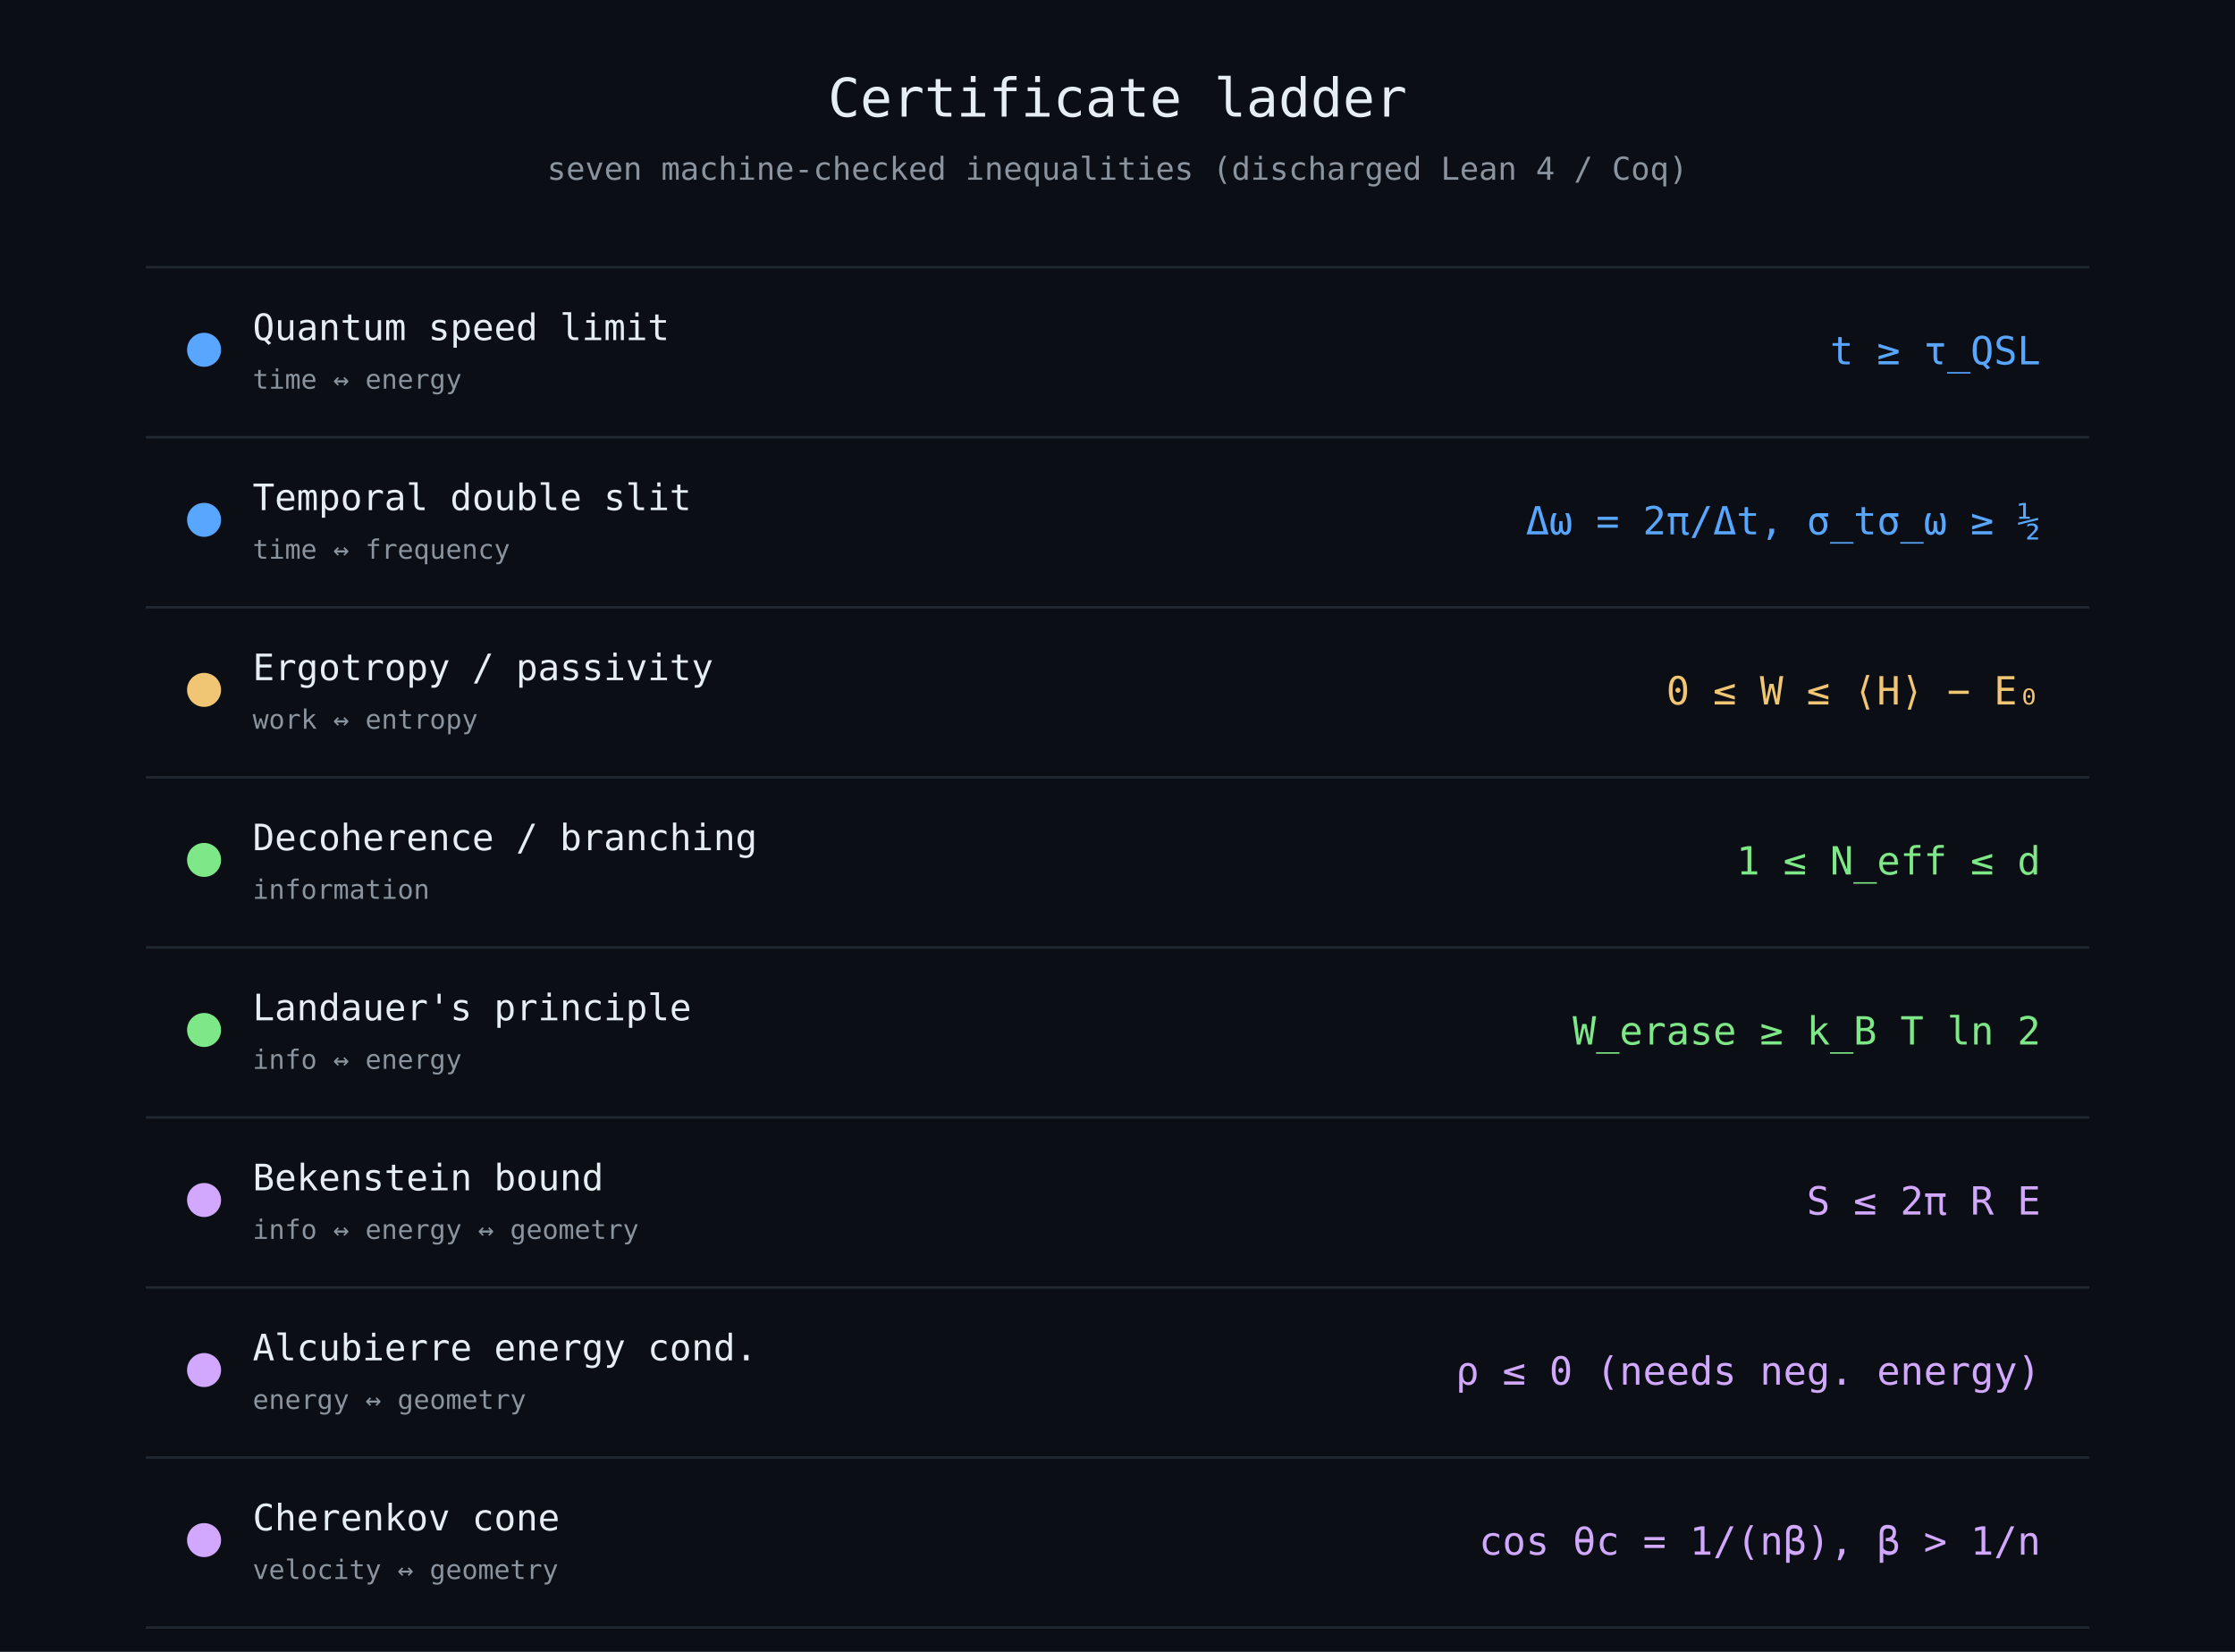
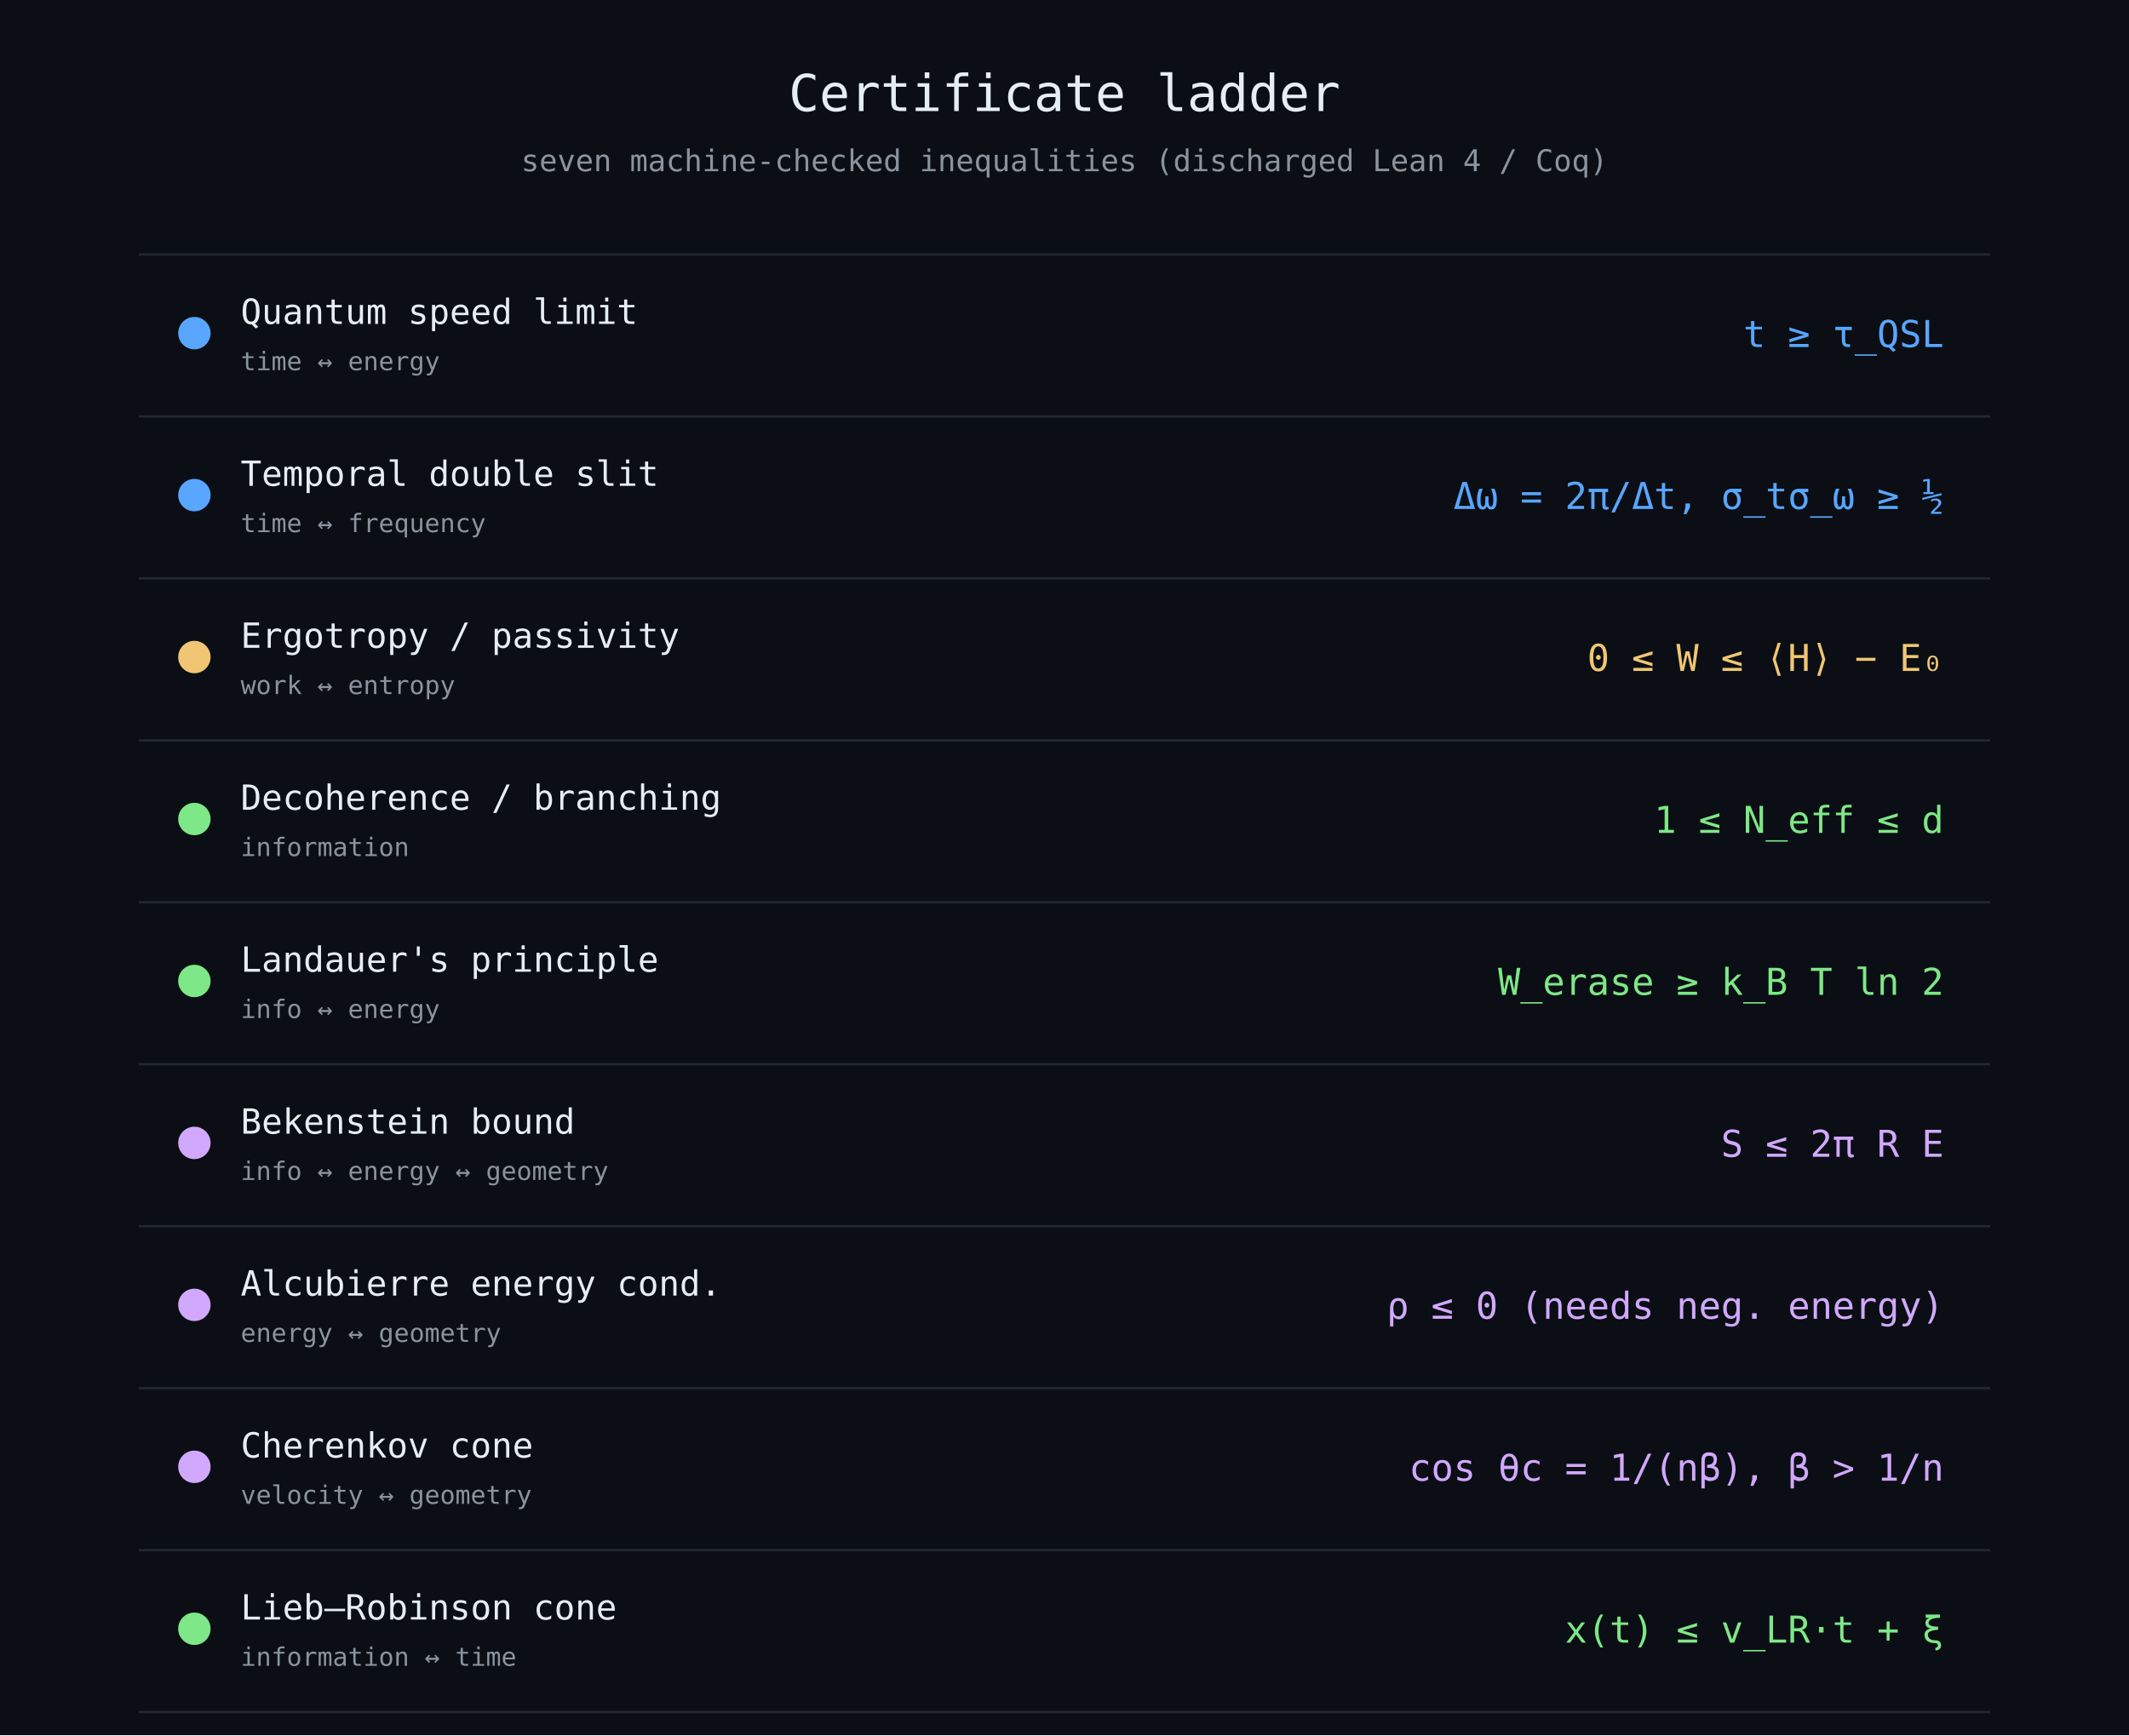
- <svg xmlns="http://www.w3.org/2000/svg" width="920" height="680" viewBox="0 0 920 680">
-   <rect width="920" height="680" fill="#0b0e14" />
+ <svg xmlns="http://www.w3.org/2000/svg" width="920" height="750" viewBox="0 0 920 750">
+   <rect width="920" height="750" fill="#0b0e14" />
  <text x="460" y="48" font-size="22" fill="#e6edf3" text-anchor="middle" font-family="monospace">Certificate ladder</text>
  <text x="460" y="74" font-size="13" fill="#8b949e" text-anchor="middle" font-family="monospace">seven machine-checked inequalities (discharged Lean 4 / Coq)</text>
  <line x1="60" y1="110" x2="860" y2="110" stroke="#222831" stroke-width="1" opacity="1" />
  <circle cx="84" cy="144" r="7" fill="#58a6ff" stroke="none" stroke-width="0" opacity="1" />
  <text x="104" y="140" font-size="15" fill="#e6edf3" text-anchor="start" font-family="monospace">Quantum speed limit</text>
  <text x="104" y="160" font-size="11" fill="#8b949e" text-anchor="start" font-family="monospace">time ↔ energy</text>
  <text x="840" y="150" font-size="16" fill="#58a6ff" text-anchor="end" font-family="monospace">t ≥ τ_QSL</text>
  <line x1="60" y1="180" x2="860" y2="180" stroke="#222831" stroke-width="1" opacity="1" />
  <circle cx="84" cy="214" r="7" fill="#58a6ff" stroke="none" stroke-width="0" opacity="1" />
  <text x="104" y="210" font-size="15" fill="#e6edf3" text-anchor="start" font-family="monospace">Temporal double slit</text>
  <text x="104" y="230" font-size="11" fill="#8b949e" text-anchor="start" font-family="monospace">time ↔ frequency</text>
  <text x="840" y="220" font-size="16" fill="#58a6ff" text-anchor="end" font-family="monospace">Δω = 2π/Δt,  σ_tσ_ω ≥ ½</text>
  <line x1="60" y1="250" x2="860" y2="250" stroke="#222831" stroke-width="1" opacity="1" />
  <circle cx="84" cy="284" r="7" fill="#f0c674" stroke="none" stroke-width="0" opacity="1" />
  <text x="104" y="280" font-size="15" fill="#e6edf3" text-anchor="start" font-family="monospace">Ergotropy / passivity</text>
  <text x="104" y="300" font-size="11" fill="#8b949e" text-anchor="start" font-family="monospace">work ↔ entropy</text>
  <text x="840" y="290" font-size="16" fill="#f0c674" text-anchor="end" font-family="monospace">0 ≤ W ≤ ⟨H⟩ − E₀</text>
  <line x1="60" y1="320" x2="860" y2="320" stroke="#222831" stroke-width="1" opacity="1" />
  <circle cx="84" cy="354" r="7" fill="#7ee787" stroke="none" stroke-width="0" opacity="1" />
  <text x="104" y="350" font-size="15" fill="#e6edf3" text-anchor="start" font-family="monospace">Decoherence / branching</text>
  <text x="104" y="370" font-size="11" fill="#8b949e" text-anchor="start" font-family="monospace">information</text>
  <text x="840" y="360" font-size="16" fill="#7ee787" text-anchor="end" font-family="monospace">1 ≤ N_eff ≤ d</text>
  <line x1="60" y1="390" x2="860" y2="390" stroke="#222831" stroke-width="1" opacity="1" />
  <circle cx="84" cy="424" r="7" fill="#7ee787" stroke="none" stroke-width="0" opacity="1" />
  <text x="104" y="420" font-size="15" fill="#e6edf3" text-anchor="start" font-family="monospace">Landauer's principle</text>
  <text x="104" y="440" font-size="11" fill="#8b949e" text-anchor="start" font-family="monospace">info ↔ energy</text>
  <text x="840" y="430" font-size="16" fill="#7ee787" text-anchor="end" font-family="monospace">W_erase ≥ k_B T ln 2</text>
  <line x1="60" y1="460" x2="860" y2="460" stroke="#222831" stroke-width="1" opacity="1" />
  <circle cx="84" cy="494" r="7" fill="#d2a8ff" stroke="none" stroke-width="0" opacity="1" />
  <text x="104" y="490" font-size="15" fill="#e6edf3" text-anchor="start" font-family="monospace">Bekenstein bound</text>
  <text x="104" y="510" font-size="11" fill="#8b949e" text-anchor="start" font-family="monospace">info ↔ energy ↔ geometry</text>
  <text x="840" y="500" font-size="16" fill="#d2a8ff" text-anchor="end" font-family="monospace">S ≤ 2π R E</text>
  <line x1="60" y1="530" x2="860" y2="530" stroke="#222831" stroke-width="1" opacity="1" />
  <circle cx="84" cy="564" r="7" fill="#d2a8ff" stroke="none" stroke-width="0" opacity="1" />
  <text x="104" y="560" font-size="15" fill="#e6edf3" text-anchor="start" font-family="monospace">Alcubierre energy cond.</text>
  <text x="104" y="580" font-size="11" fill="#8b949e" text-anchor="start" font-family="monospace">energy ↔ geometry</text>
  <text x="840" y="570" font-size="16" fill="#d2a8ff" text-anchor="end" font-family="monospace">ρ ≤ 0  (needs neg. energy)</text>
  <line x1="60" y1="600" x2="860" y2="600" stroke="#222831" stroke-width="1" opacity="1" />
  <circle cx="84" cy="634" r="7" fill="#d2a8ff" stroke="none" stroke-width="0" opacity="1" />
  <text x="104" y="630" font-size="15" fill="#e6edf3" text-anchor="start" font-family="monospace">Cherenkov cone</text>
  <text x="104" y="650" font-size="11" fill="#8b949e" text-anchor="start" font-family="monospace">velocity ↔ geometry</text>
  <text x="840" y="640" font-size="16" fill="#d2a8ff" text-anchor="end" font-family="monospace">cos θc = 1/(nβ),  β &gt; 1/n</text>
  <line x1="60" y1="670" x2="860" y2="670" stroke="#222831" stroke-width="1" opacity="1" />
+   <circle cx="84" cy="704" r="7" fill="#7ee787" stroke="none" stroke-width="0" opacity="1" />
+   <text x="104" y="700" font-size="15" fill="#e6edf3" text-anchor="start" font-family="monospace">Lieb–Robinson cone</text>
+   <text x="104" y="720" font-size="11" fill="#8b949e" text-anchor="start" font-family="monospace">information ↔ time</text>
+   <text x="840" y="710" font-size="16" fill="#7ee787" text-anchor="end" font-family="monospace">x(t) ≤ v_LR·t + ξ</text>
+   <line x1="60" y1="740" x2="860" y2="740" stroke="#222831" stroke-width="1" opacity="1" />
</svg>
